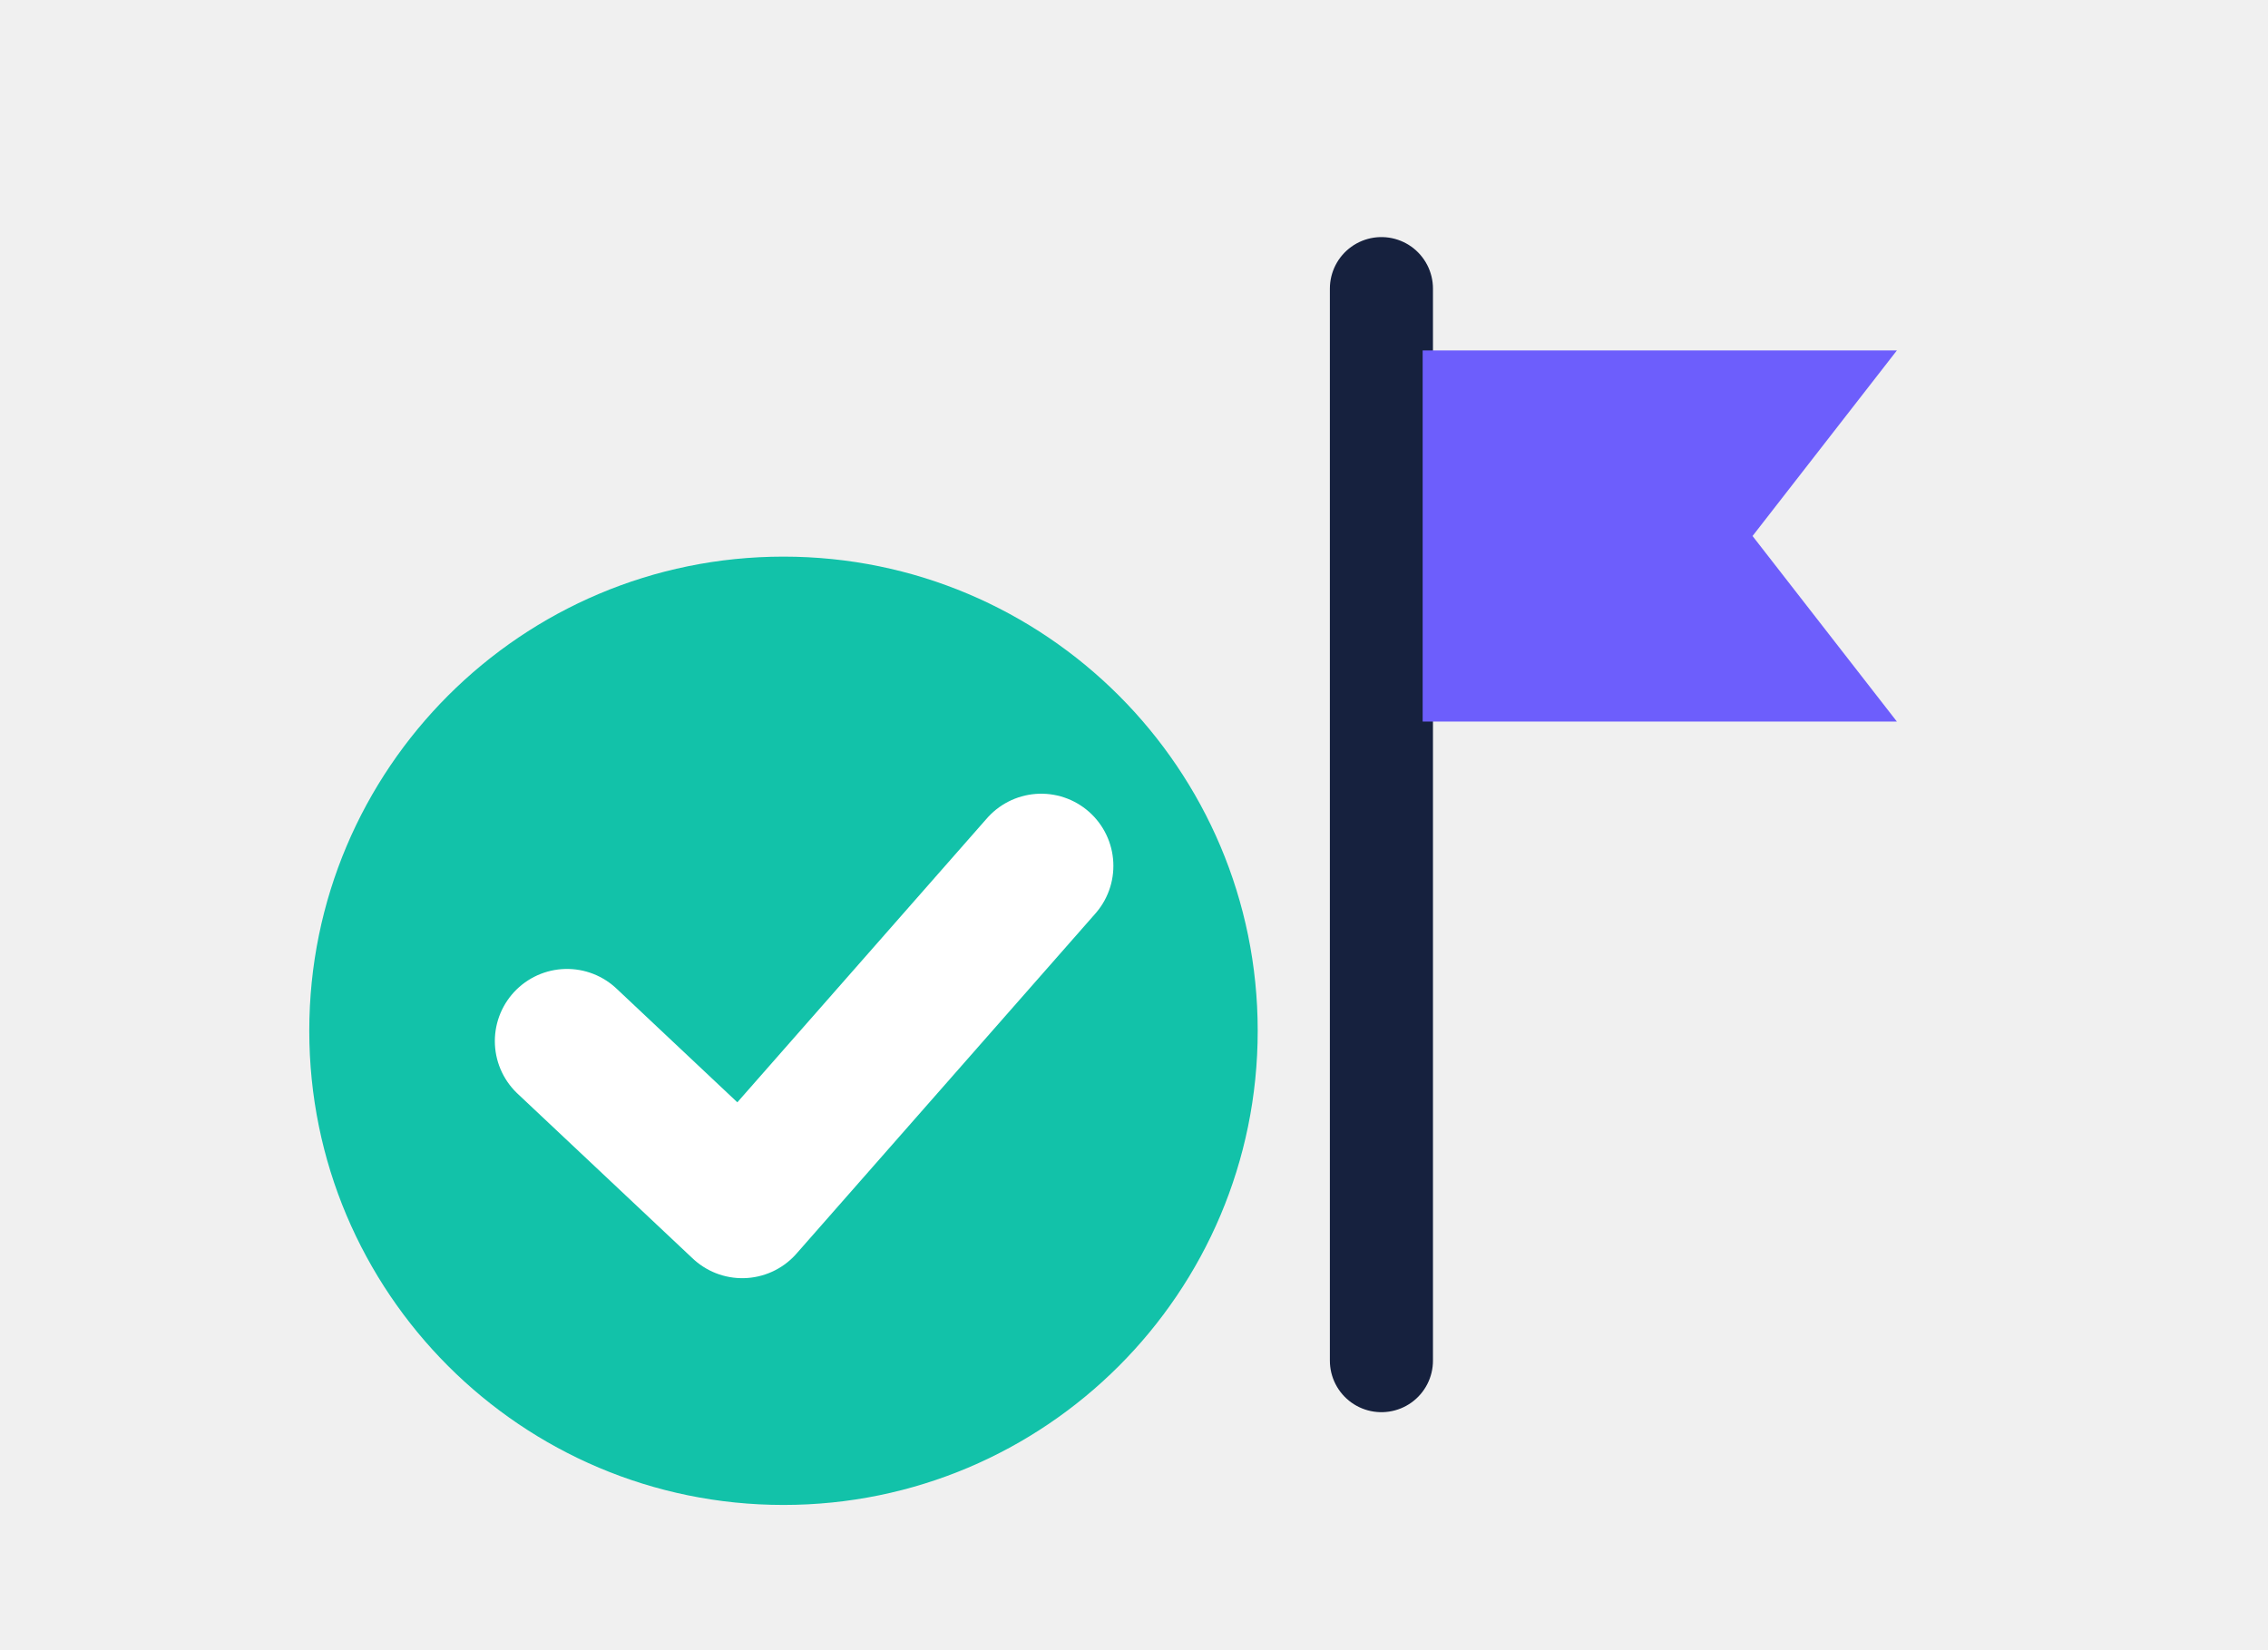
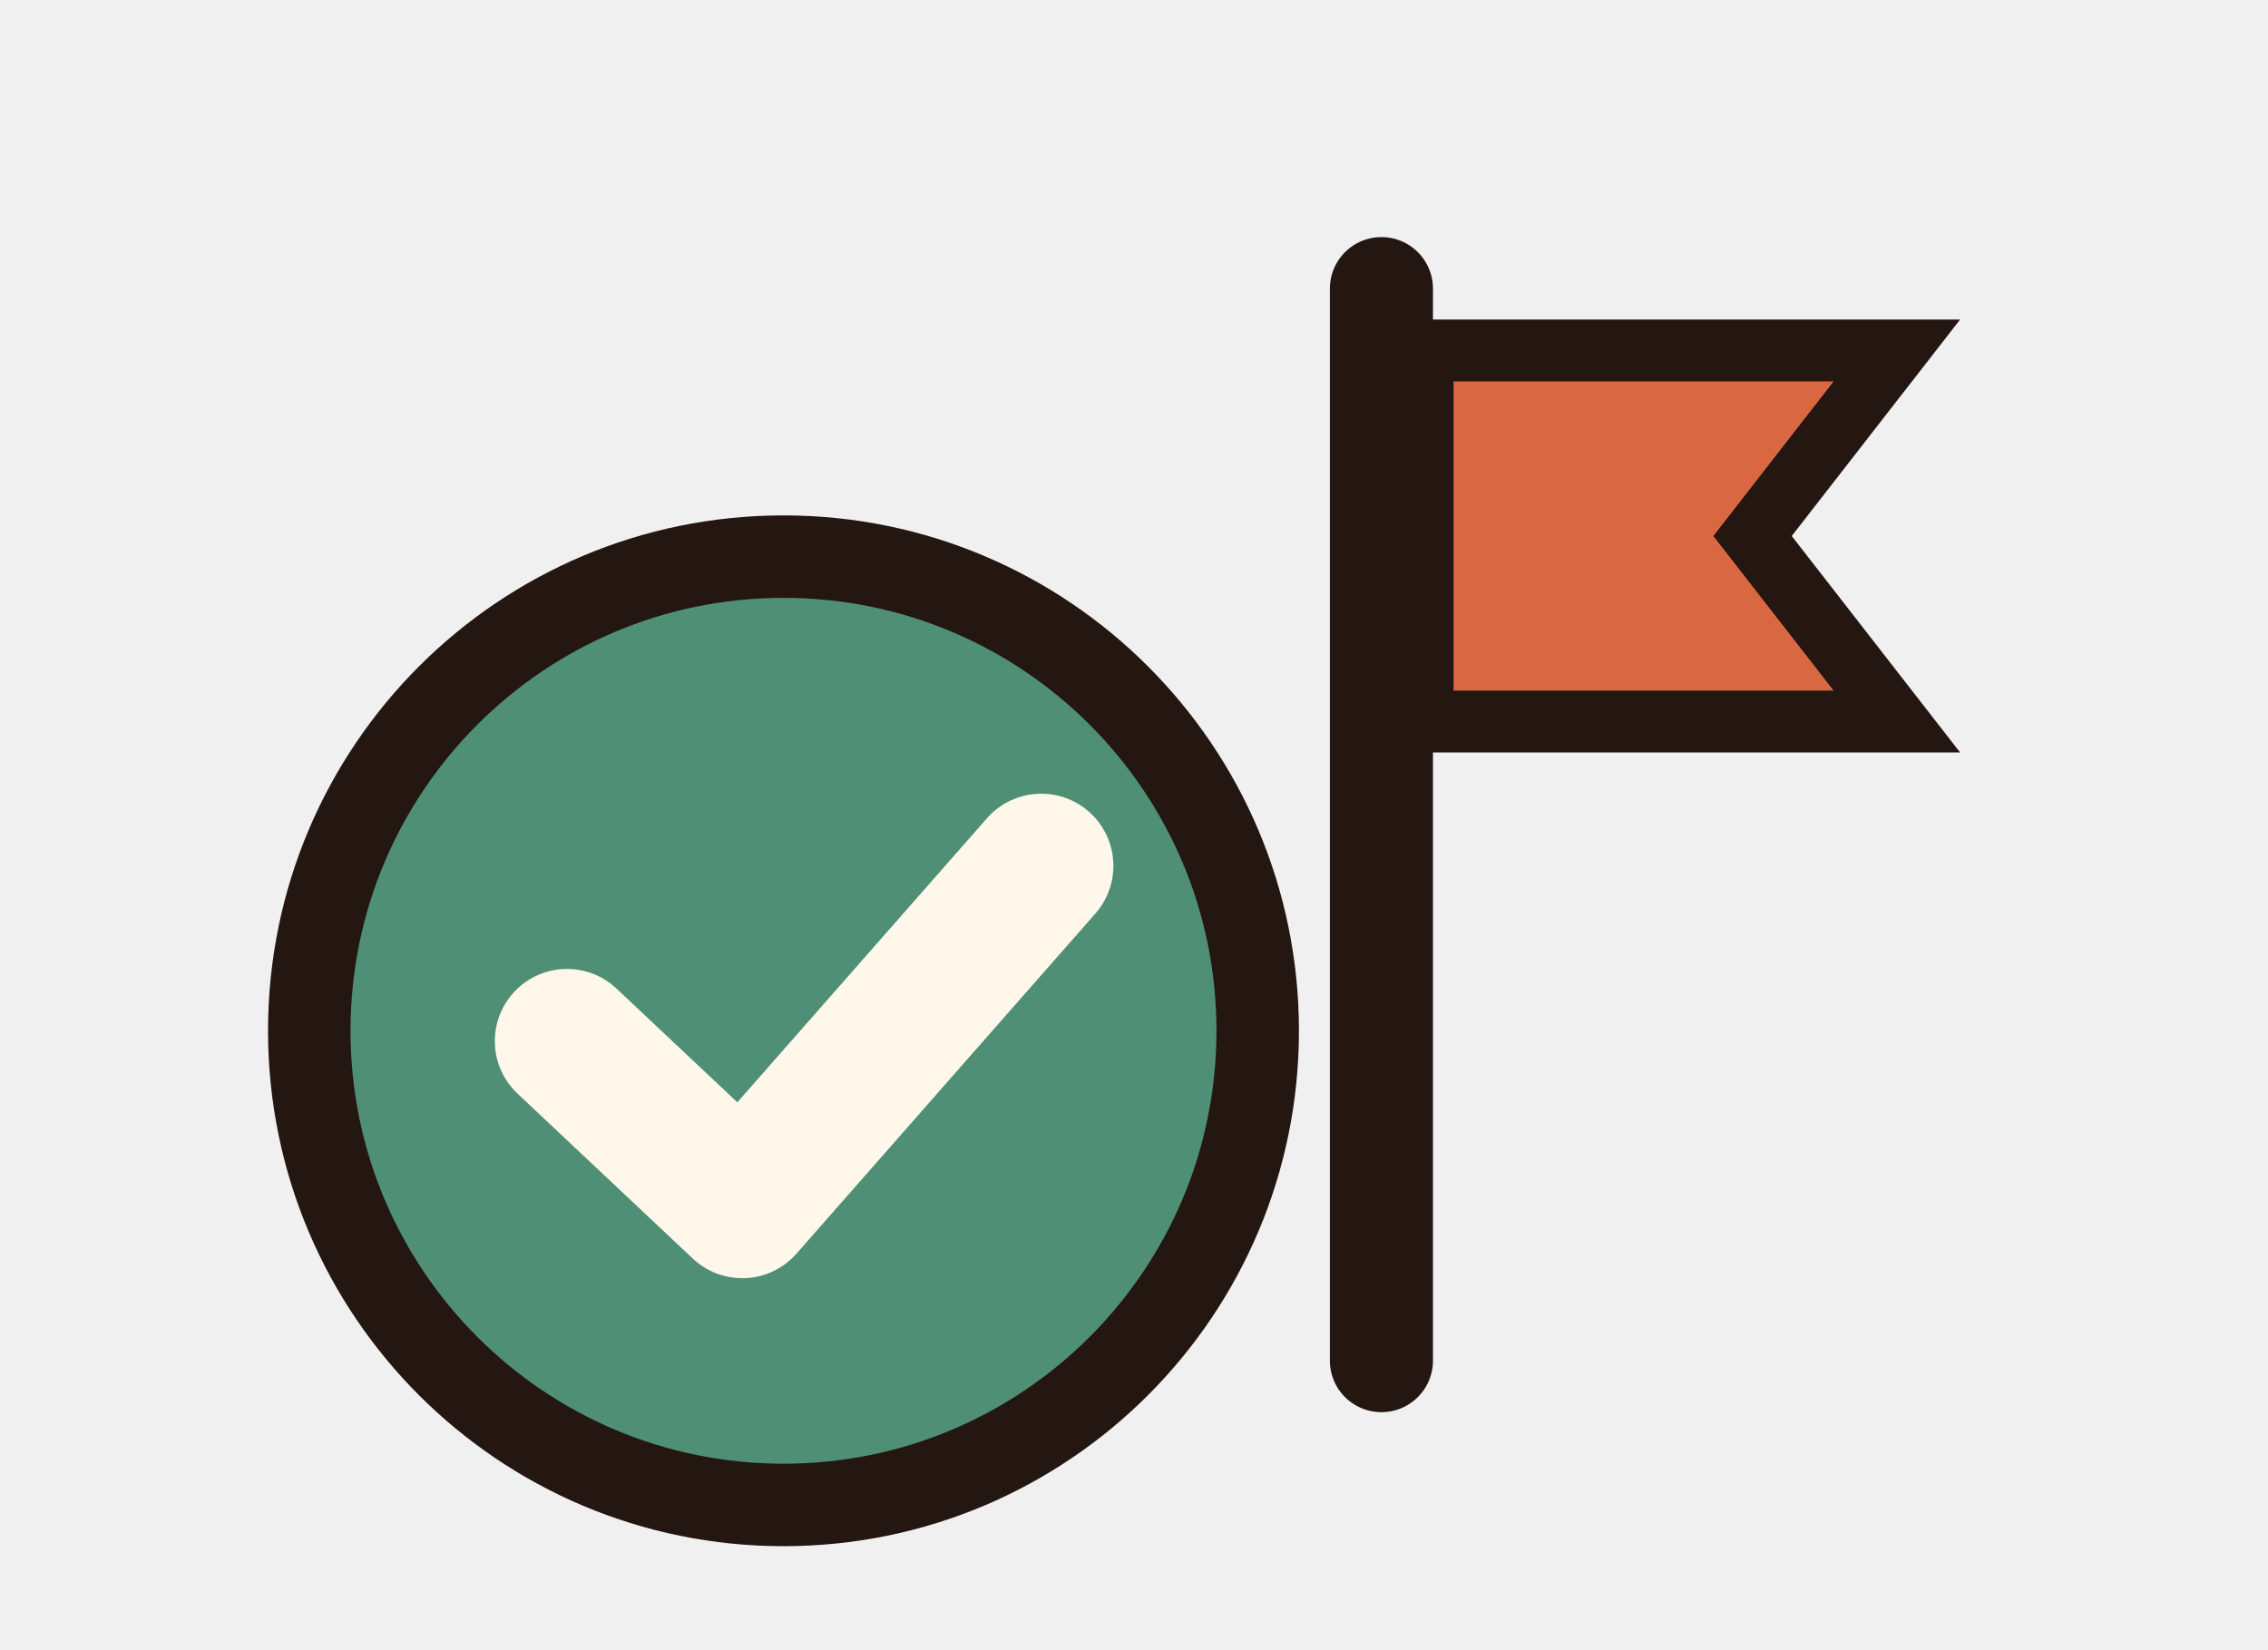
<svg xmlns="http://www.w3.org/2000/svg" viewBox="0 0 220 160">
-   <circle cx="76" cy="100" r="46" fill="#12c2a9" />
-   <path d="M55 101 72 117 101 84" fill="none" stroke="#fff" stroke-width="14" stroke-linecap="round" stroke-linejoin="round" />
-   <path d="M134 28v104" stroke="#16213e" stroke-width="10" stroke-linecap="round" />
-   <path d="M138 34h46l-14 18 14 18h-46z" fill="#6d5efc" />
+   <circle cx="76" cy="100" r="46" fill="#4f8f76" stroke="#241610" stroke-width="8" />
+   <path d="M55 101 72 117 101 84" fill="none" stroke="#fff8ea" stroke-width="14" stroke-linecap="round" stroke-linejoin="round" />
+   <path d="M134 28v104" stroke="#241610" stroke-width="10" stroke-linecap="round" />
+   <path d="M138 34h46l-14 18 14 18h-46z" fill="#d96842" stroke="#241610" stroke-width="6" />
</svg>
